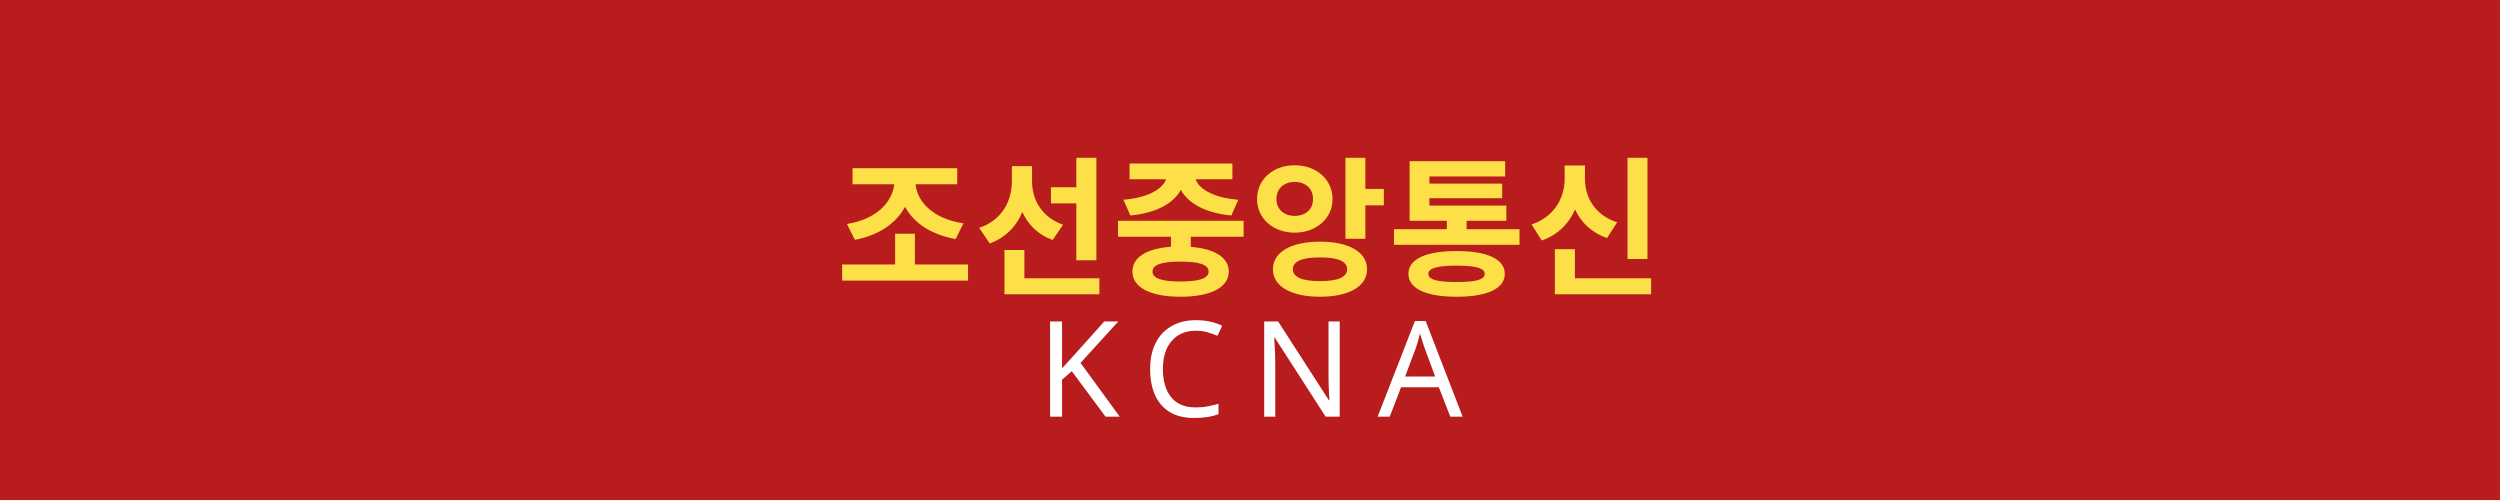
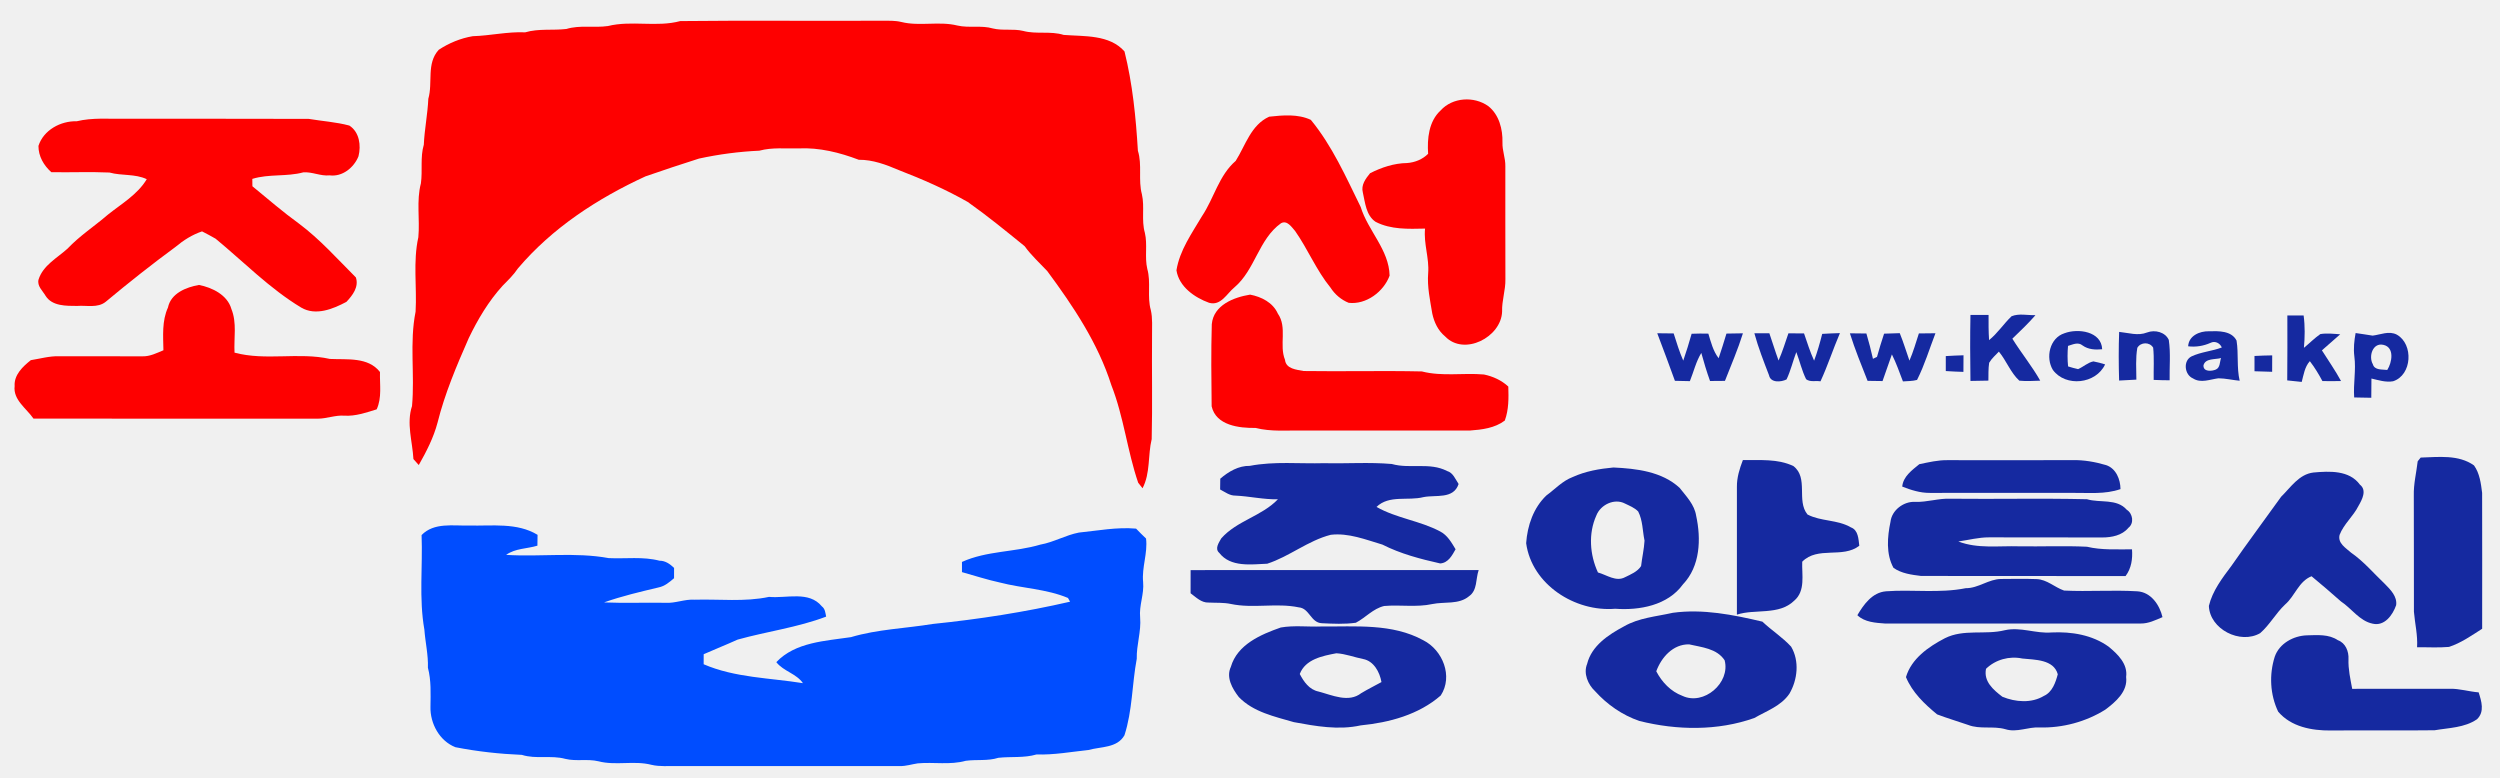
- <svg xmlns="http://www.w3.org/2000/svg" viewBox="0 0 300 60">
-   <rect width="300" height="60" fill="#b91c1c" />
-   <text x="150" y="34" font-family="'Batang', serif" font-weight="bold" font-size="18" fill="#fde047" text-anchor="middle">조선중앙통신</text>
-   <text x="150" y="50" font-family="'Impact', sans-serif" font-size="16" fill="#ffffff" text-anchor="middle" letter-spacing="3">KCNA</text>
+ <svg xmlns="http://www.w3.org/2000/svg" width="842pt" height="262pt" viewBox="0 0 842 262" version="1.1">
+   <g id="#fe0000ff">
+     <path fill="#fe0000" opacity="1.00" d=" M 204.75 8.77 C 212.74 6.79 221.13 9.25 229.11 7.10 C 251.74 6.84 274.38 7.11 297.02 6.98 C 299.20 6.99 301.43 6.88 303.58 7.41 C 309.75 8.94 316.24 7.06 322.41 8.59 C 326.36 9.51 330.50 8.44 334.41 9.59 C 337.75 10.40 341.25 9.60 344.59 10.41 C 349.06 11.62 353.80 10.36 358.25 11.76 C 365.17 12.30 373.68 11.59 378.73 17.32 C 381.45 28.25 382.57 39.55 383.24 50.76 C 384.74 55.53 383.29 60.62 384.59 65.42 C 385.57 69.69 384.36 74.17 385.59 78.41 C 386.54 82.41 385.46 86.59 386.41 90.58 C 387.70 95.10 386.30 99.89 387.59 104.41 C 388.25 107.23 387.96 110.14 388.01 113.00 C 387.90 124.63 388.17 136.27 387.89 147.89 C 386.56 153.37 387.50 159.28 384.81 164.44 C 384.45 163.98 383.71 163.05 383.34 162.58 C 379.66 151.82 378.48 140.33 374.30 129.71 C 369.82 115.60 361.46 103.11 352.71 91.29 C 350.12 88.54 347.31 85.99 345.09 82.91 C 338.82 77.82 332.57 72.70 325.97 68.04 C 318.55 63.81 310.69 60.37 302.72 57.29 C 298.42 55.46 293.97 53.77 289.23 53.81 C 282.80 51.36 275.93 49.65 269.00 49.98 C 264.58 50.10 260.07 49.57 255.75 50.75 C 248.92 51.06 242.11 51.96 235.42 53.41 C 229.38 55.31 223.38 57.34 217.40 59.40 C 201.26 66.83 185.98 76.77 174.42 90.42 C 172.97 92.60 171.08 94.41 169.26 96.26 C 164.53 101.47 160.92 107.56 157.88 113.87 C 153.80 123.14 149.82 132.52 147.36 142.36 C 146.02 147.43 143.61 152.10 141.04 156.63 C 140.59 156.12 139.69 155.11 139.24 154.61 C 138.92 148.66 136.83 142.65 138.77 136.75 C 139.74 126.19 137.87 115.43 139.97 104.98 C 140.45 96.63 139.06 88.12 140.90 79.89 C 141.45 73.86 140.20 67.68 141.76 61.75 C 142.37 57.44 141.48 52.99 142.74 48.74 C 142.97 43.55 144.03 38.45 144.26 33.26 C 145.85 27.78 143.54 21.40 147.77 16.77 C 151.22 14.49 155.13 12.88 159.22 12.19 C 165.15 12.02 170.93 10.62 176.89 10.89 C 181.42 9.55 186.14 10.30 190.75 9.76 C 195.31 8.37 200.11 9.44 204.75 8.77 Z" />
+     <path fill="#fe0000" opacity="1.00" d=" M 485.20 37.20 C 489.21 32.76 496.47 32.33 501.25 35.74 C 504.90 38.61 506.15 43.55 506.03 48.00 C 505.93 50.70 507.06 53.26 507.00 55.97 C 507.01 68.66 506.97 81.35 507.02 94.05 C 507.10 97.71 505.79 101.23 505.91 104.91 C 505.65 113.56 493.11 120.02 486.71 113.30 C 484.34 111.36 483.02 108.54 482.39 105.60 C 481.65 101.09 480.64 96.59 481.01 91.99 C 481.41 86.92 479.44 82.07 479.96 76.99 C 474.34 77.11 468.44 77.37 463.30 74.71 C 460.08 72.55 459.80 68.31 459.01 64.86 C 458.33 62.31 459.93 60.21 461.43 58.35 C 465.28 56.38 469.54 54.97 473.90 54.91 C 476.55 54.71 479.10 53.69 480.99 51.80 C 480.65 46.69 481.20 40.87 485.20 37.20 Z" />
+     <path fill="#fe0000" opacity="1.00" d=" M 427.45 39.30 C 432.07 38.80 437.14 38.33 441.49 40.37 C 448.70 49.13 453.31 59.60 458.28 69.71 C 460.75 77.72 467.83 84.13 468.02 92.83 C 466.03 98.25 460.14 102.67 454.24 101.99 C 451.74 100.99 449.57 99.15 448.12 96.88 C 443.35 91.04 440.51 83.96 436.21 77.82 C 435.02 76.48 433.49 74.03 431.42 75.20 C 423.89 80.60 422.72 90.88 415.77 96.77 C 413.17 98.90 411.20 103.10 407.22 101.98 C 402.30 100.20 397.08 96.54 396.23 91.04 C 397.32 84.27 401.42 78.59 404.82 72.82 C 408.89 66.75 410.50 59.09 416.19 54.18 C 419.49 48.94 421.32 42.09 427.45 39.30 Z" />
+     <path fill="#fe0000" opacity="1.00" d=" M 25.85 40.84 C 31.15 39.56 36.61 40.08 42.00 40.00 C 62.66 40.03 83.32 39.95 103.98 40.04 C 108.53 40.81 113.18 41.09 117.66 42.29 C 121.05 44.47 121.66 48.99 120.74 52.63 C 119.21 56.46 115.30 59.63 111.00 59.06 C 107.97 59.38 105.14 57.81 102.14 58.05 C 96.51 59.58 90.59 58.51 84.98 60.25 C 84.99 60.87 85.00 62.11 85.01 62.73 C 90.19 66.99 95.25 71.37 100.69 75.31 C 107.76 80.59 113.64 87.22 119.86 93.44 C 120.93 96.65 118.74 99.48 116.67 101.67 C 112.12 104.08 106.33 106.47 101.44 103.59 C 90.80 97.18 82.12 88.23 72.61 80.39 C 71.13 79.49 69.57 78.75 68.05 77.93 C 64.75 79.05 61.80 80.90 59.14 83.14 C 51.10 89.05 43.28 95.24 35.62 101.63 C 32.89 103.84 29.19 102.78 25.97 103.04 C 22.31 103.02 17.59 103.15 15.37 99.66 C 14.38 97.94 12.44 96.36 12.98 94.16 C 14.49 89.36 19.23 86.92 22.73 83.75 C 26.82 79.43 31.83 76.18 36.32 72.31 C 40.92 68.62 46.31 65.55 49.43 60.35 C 45.48 58.48 41.02 59.26 36.89 58.11 C 30.36 57.81 23.82 58.11 17.29 57.99 C 14.74 55.73 12.93 52.62 12.95 49.14 C 14.67 43.78 20.45 40.69 25.85 40.84 Z" />
+     <path fill="#fe0000" opacity="1.00" d=" M 56.57 103.57 C 57.56 98.77 62.70 96.73 67.01 95.97 C 71.48 96.85 76.59 99.33 77.93 104.06 C 79.84 108.73 78.73 113.88 78.99 118.77 C 89.51 121.60 100.55 118.53 111.11 120.89 C 116.88 121.18 123.96 120.14 127.98 125.29 C 127.85 129.49 128.69 133.92 126.86 137.87 C 123.33 138.96 119.75 140.22 116.00 140.00 C 112.95 139.76 110.06 141.01 107.03 141.01 C 75.11 140.99 43.20 141.01 11.28 140.99 C 8.91 137.54 4.37 134.68 4.93 130.03 C 4.68 126.27 7.68 123.43 10.39 121.30 C 13.57 120.79 16.71 119.88 19.96 119.98 C 29.31 120.00 38.66 120.01 48.00 120.01 C 50.50 120.08 52.79 118.90 55.04 117.97 C 54.96 113.12 54.50 108.11 56.57 103.57 Z" />
+     <path fill="#fe0000" opacity="1.00" d=" M 408.13 109.19 C 408.71 102.76 415.53 100.12 421.04 99.23 C 424.86 99.96 428.71 101.90 430.37 105.61 C 433.63 110.27 430.75 116.18 432.79 121.20 C 433.11 124.27 436.70 124.50 439.07 124.96 C 452.34 125.16 465.62 124.80 478.89 125.10 C 485.73 126.87 492.85 125.51 499.81 126.13 C 502.83 126.77 505.72 128.07 508.00 130.20 C 508.12 134.06 508.17 137.97 506.82 141.64 C 503.45 144.20 499.13 144.71 495.03 145.01 C 476.35 144.99 457.68 145.00 439.00 145.00 C 433.62 144.91 428.15 145.47 422.88 144.13 C 417.37 144.21 409.54 143.32 408.08 136.84 C 407.97 127.63 407.87 118.39 408.13 109.19 Z" />
+   </g>
+   <g id="#1529a0ff">
+     <path fill="#1529a0" opacity="1.00" d=" M 663.65 106.08 C 665.67 106.07 667.71 106.06 669.75 106.06 C 669.73 108.89 669.73 111.72 669.92 114.55 C 672.81 112.23 674.82 109.06 677.50 106.51 C 680.00 105.48 682.89 106.23 685.55 106.15 C 683.11 108.94 680.43 111.50 677.76 114.07 C 680.75 118.88 684.36 123.28 687.15 128.21 C 684.80 128.29 682.44 128.44 680.10 128.21 C 677.15 125.49 675.77 121.50 673.22 118.42 C 672.08 119.64 670.79 120.73 669.95 122.18 C 669.64 124.17 669.73 126.18 669.69 128.19 C 667.67 128.25 665.65 128.28 663.65 128.30 C 663.55 120.89 663.50 113.48 663.65 106.08 Z" />
+     <path fill="#1529a0" opacity="1.00" d=" M 770.38 106.26 C 772.20 106.25 774.03 106.24 775.86 106.24 C 776.35 109.86 776.28 113.52 775.96 117.15 C 777.81 115.63 779.50 113.90 781.48 112.52 C 783.69 112.15 785.95 112.43 788.18 112.59 C 786.14 114.42 784.06 116.19 782.02 118.00 C 784.18 121.43 786.52 124.76 788.46 128.33 C 786.36 128.38 784.27 128.39 782.19 128.34 C 780.94 126.01 779.57 123.73 777.95 121.64 C 776.21 123.58 775.87 126.21 775.22 128.63 C 773.58 128.47 771.96 128.30 770.34 128.12 C 770.44 120.84 770.37 113.55 770.38 106.26 Z" />
+     <path fill="#1529a0" opacity="1.00" d=" M 558.16 112.24 C 559.99 112.26 561.84 112.27 563.69 112.30 C 564.67 115.38 565.62 118.49 566.92 121.46 C 567.95 118.47 568.89 115.45 569.74 112.41 C 571.61 112.33 573.49 112.32 575.37 112.37 C 576.25 115.23 576.96 118.23 578.84 120.65 C 579.80 117.91 580.60 115.12 581.47 112.35 C 583.32 112.29 585.17 112.27 587.02 112.26 C 585.31 117.71 583.05 122.97 580.96 128.28 C 579.28 128.30 577.60 128.31 575.94 128.32 C 574.82 125.21 573.88 122.05 573.00 118.87 C 571.20 121.81 570.44 125.20 569.15 128.37 C 567.47 128.33 565.79 128.29 564.11 128.26 C 562.19 122.90 560.17 117.57 558.16 112.24 Z" />
+     <path fill="#1529a0" opacity="1.00" d=" M 590.87 112.24 C 592.54 112.24 594.23 112.25 595.92 112.25 C 596.98 115.30 597.90 118.39 599.02 121.42 C 600.34 118.44 601.28 115.33 602.34 112.26 C 604.09 112.26 605.84 112.27 607.60 112.30 C 608.66 115.38 609.63 118.50 610.99 121.47 C 612.10 118.53 612.94 115.50 613.72 112.45 C 615.70 112.33 617.69 112.25 619.69 112.19 C 617.38 117.56 615.60 123.13 613.14 128.43 C 611.55 128.15 609.65 128.77 608.30 127.72 C 606.85 124.81 606.15 121.61 605.00 118.59 C 603.84 121.63 603.11 124.84 601.71 127.79 C 599.90 128.71 596.34 129.04 595.81 126.39 C 594.01 121.73 592.19 117.06 590.87 112.24 Z" />
+     <path fill="#1529a0" opacity="1.00" d=" M 623.04 112.26 C 624.89 112.26 626.74 112.28 628.60 112.32 C 629.43 115.14 630.17 117.98 630.81 120.85 C 631.15 120.69 631.83 120.36 632.17 120.20 C 632.90 117.57 633.70 114.97 634.56 112.38 C 636.31 112.31 638.07 112.26 639.84 112.21 C 641.07 115.24 642.01 118.37 643.10 121.46 C 644.39 118.49 645.28 115.37 646.28 112.30 C 648.13 112.26 649.99 112.25 651.86 112.24 C 649.83 117.49 648.21 122.93 645.66 127.96 C 644.11 128.39 642.48 128.33 640.91 128.46 C 639.74 125.40 638.66 122.29 637.19 119.36 C 636.10 122.34 635.13 125.36 634.04 128.34 C 632.35 128.32 630.68 128.29 629.00 128.27 C 626.91 122.98 624.76 117.70 623.04 112.26 Z" />
+     <path fill="#1529a0" opacity="1.00" d=" M 695.33 112.23 C 699.86 110.52 707.78 111.57 708.01 117.63 C 705.70 117.85 703.35 117.74 701.41 116.35 C 699.90 115.08 698.10 116.03 696.51 116.50 C 696.30 118.80 696.30 121.11 696.53 123.41 C 697.63 123.76 698.75 124.06 699.90 124.32 C 701.66 123.57 703.13 122.11 705.05 121.72 C 706.38 121.97 707.70 122.31 709.00 122.73 C 705.92 129.35 695.73 130.45 691.42 124.61 C 688.87 120.44 690.31 113.81 695.33 112.23 Z" />
+     <path fill="#1529a0" opacity="1.00" d=" M 713.73 111.78 C 716.87 112.09 720.07 113.21 723.16 111.97 C 725.77 110.98 729.25 111.82 730.45 114.49 C 731.11 118.98 730.65 123.56 730.73 128.08 C 728.93 128.07 727.14 128.03 725.36 127.95 C 725.29 124.33 725.56 120.70 725.19 117.09 C 723.99 115.11 721.00 115.17 719.85 117.15 C 719.24 120.68 719.51 124.29 719.53 127.86 C 717.59 127.98 715.65 128.09 713.72 128.17 C 713.55 122.71 713.53 117.24 713.73 111.78 Z" />
+     <path fill="#1529a0" opacity="1.00" d=" M 736.97 116.63 C 737.15 113.08 740.82 111.50 743.96 111.57 C 747.19 111.49 751.55 111.34 753.27 114.70 C 753.99 119.18 753.28 123.78 754.32 128.23 C 751.92 128.02 749.56 127.42 747.16 127.41 C 744.34 127.76 741.25 129.16 738.60 127.45 C 735.72 126.23 735.20 121.54 738.07 120.05 C 741.29 118.52 744.97 118.30 748.31 117.03 C 747.65 115.52 746.01 114.71 744.48 115.48 C 742.10 116.54 739.55 116.95 736.97 116.63 M 742.13 123.06 C 742.03 125.29 744.89 125.08 746.33 124.45 C 747.81 123.76 747.57 121.88 748.05 120.58 C 746.09 121.16 742.76 120.57 742.13 123.06 Z" />
+     <path fill="#1529a0" opacity="1.00" d=" M 793.37 112.17 C 795.28 112.40 797.19 112.78 799.11 113.04 C 801.79 112.71 804.65 111.33 807.27 112.72 C 812.94 115.94 812.41 126.34 805.99 128.41 C 803.51 128.85 801.07 128.03 798.70 127.49 C 798.67 129.65 798.66 131.81 798.65 133.97 C 796.72 133.95 794.80 133.91 792.89 133.86 C 792.55 129.23 793.57 124.61 792.94 119.99 C 792.61 117.37 792.90 114.74 793.37 112.17 M 799.17 122.67 C 799.77 124.78 802.35 124.37 804.03 124.60 C 805.65 122.09 806.54 117.04 802.79 116.16 C 799.13 115.26 797.66 120.03 799.17 122.67 Z" />
+     <path fill="#1529a0" opacity="1.00" d=" M 655.34 119.93 C 657.32 119.80 659.31 119.72 661.31 119.66 C 661.31 121.52 661.30 123.39 661.28 125.25 C 659.29 125.19 657.31 125.11 655.34 124.97 C 655.34 123.29 655.34 121.60 655.34 119.93 Z" />
+     <path fill="#1529a0" opacity="1.00" d=" M 759.31 119.89 C 761.29 119.78 763.28 119.72 765.28 119.69 C 765.29 121.53 765.28 123.37 765.26 125.22 C 763.27 125.18 761.29 125.13 759.32 125.04 C 759.31 123.32 759.31 121.60 759.31 119.89 Z" />
+     <path fill="#1529a0" opacity="1.00" d=" M 815.29 154.11 C 821.30 153.94 828.04 153.04 833.24 156.75 C 835.15 159.37 835.59 162.85 835.98 166.01 C 836.03 181.26 835.99 196.52 835.99 211.77 C 832.41 214.06 828.88 216.55 824.82 217.88 C 821.24 218.20 817.65 217.95 814.07 218.00 C 814.33 213.95 813.34 210.02 813.01 206.03 C 812.96 193.01 813.04 179.99 812.97 166.97 C 812.86 163.05 813.83 159.23 814.28 155.36 C 814.53 155.05 815.04 154.43 815.29 154.11 Z" />
+     <path fill="#1529a0" opacity="1.00" d=" M 587.00 154.96 C 592.71 155.03 598.70 154.44 604.02 156.97 C 609.21 160.99 604.95 168.60 608.76 173.28 C 613.26 175.65 618.90 174.98 623.38 177.62 C 625.87 178.51 625.94 181.58 626.21 183.81 C 620.59 188.19 612.22 183.87 606.99 189.18 C 606.82 193.61 608.15 199.01 604.30 202.30 C 599.12 207.35 591.28 204.97 584.99 207.01 C 585.01 192.66 585.00 178.32 584.99 163.97 C 584.95 160.86 585.89 157.84 587.00 154.96 Z" />
+     <path fill="#1529a0" opacity="1.00" d=" M 646.42 156.34 C 649.56 155.69 652.73 154.93 655.96 154.98 C 669.98 155.00 684.01 155.02 698.03 154.97 C 701.85 154.89 705.69 155.57 709.34 156.65 C 712.68 157.77 714.16 161.45 714.18 164.73 C 708.96 166.56 703.42 165.94 698.00 166.00 C 681.99 166.00 665.98 165.99 649.98 166.01 C 646.75 166.04 643.63 165.05 640.67 163.88 C 640.98 160.47 643.99 158.34 646.42 156.34 Z" />
+     <path fill="#1529a0" opacity="1.00" d=" M 420.94 156.90 C 429.20 155.31 437.64 156.24 446.00 156.00 C 453.57 156.18 461.19 155.62 468.75 156.27 C 474.85 158.01 481.54 155.60 487.36 158.63 C 489.43 159.22 490.16 161.40 491.26 163.01 C 489.52 168.24 483.57 166.59 479.42 167.43 C 474.20 168.77 467.89 166.60 463.61 170.73 C 470.30 174.55 478.23 175.37 485.02 178.98 C 487.48 180.23 488.87 182.72 490.24 184.99 C 489.07 187.08 487.76 189.58 485.06 189.77 C 478.39 188.27 471.72 186.53 465.60 183.42 C 459.97 181.75 454.17 179.41 448.20 180.12 C 440.52 182.09 434.29 187.43 426.80 189.86 C 421.36 190.09 414.44 191.11 410.65 186.21 C 409.03 184.81 410.53 182.75 411.31 181.34 C 416.55 175.37 424.96 173.86 430.41 168.15 C 425.58 168.28 420.88 167.13 416.08 166.92 C 414.14 166.96 412.58 165.70 410.94 164.86 C 410.96 163.64 410.97 162.43 410.99 161.22 C 413.78 158.83 417.14 156.83 420.94 156.90 Z" />
+     <path fill="#1529a0" opacity="1.00" d=" M 543.40 157.45 C 551.13 157.81 559.73 158.80 565.69 164.30 C 567.94 167.17 570.71 169.97 571.27 173.73 C 572.97 181.53 572.64 190.71 566.82 196.81 C 561.70 203.91 552.20 205.63 543.99 205.03 C 530.52 206.16 515.92 196.91 514.01 182.95 C 514.42 177.03 516.46 171.02 520.84 166.86 C 523.74 164.74 526.24 161.97 529.67 160.67 C 534.00 158.70 538.69 157.88 543.40 157.45 M 537.64 173.64 C 534.92 179.68 535.43 186.86 538.19 192.81 C 541.11 193.60 544.28 196.06 547.32 194.40 C 549.28 193.44 551.47 192.56 552.72 190.65 C 553.04 187.79 553.72 184.96 553.88 182.09 C 553.19 178.82 553.30 175.29 551.74 172.27 C 550.53 171.00 548.86 170.36 547.32 169.61 C 543.74 167.70 539.04 170.00 537.64 173.64 Z" />
+     <path fill="#1529a0" opacity="1.00" d=" M 768.29 167.30 C 771.52 164.14 774.30 159.71 779.18 159.14 C 784.58 158.66 791.24 158.32 794.82 163.23 C 797.25 165.12 795.55 168.28 794.35 170.36 C 792.61 173.88 789.38 176.48 787.97 180.16 C 787.28 182.97 790.08 184.55 791.86 186.15 C 796.15 189.12 799.51 193.16 803.28 196.73 C 805.14 198.62 807.44 200.93 807.02 203.83 C 805.86 207.15 803.11 211.00 799.10 210.05 C 794.72 209.16 792.03 204.94 788.43 202.56 C 785.19 199.65 781.86 196.87 778.53 194.08 C 774.17 195.80 772.96 200.74 769.61 203.61 C 766.49 206.55 764.45 210.44 761.22 213.25 C 754.52 217.12 744.24 211.93 743.95 204.07 C 745.15 199.00 748.47 194.69 751.56 190.56 C 757.00 182.71 762.74 175.07 768.29 167.30 Z" />
+     <path fill="#1529a0" opacity="1.00" d=" M 645.01 169.03 C 649.04 169.18 652.93 167.78 656.97 167.97 C 672.27 168.14 687.58 167.78 702.88 168.14 C 707.33 169.46 712.88 167.81 716.30 171.69 C 718.34 172.97 718.85 176.25 716.83 177.78 C 714.72 180.35 711.19 181.02 708.04 181.02 C 695.34 180.98 682.65 181.01 669.96 180.98 C 666.44 180.96 663.02 181.88 659.56 182.37 C 666.10 184.88 673.17 183.79 680.00 184.00 C 687.62 184.12 695.26 183.77 702.88 184.14 C 707.86 185.33 712.98 184.98 718.06 185.02 C 718.30 188.21 717.86 191.40 715.89 194.02 C 692.93 193.96 669.97 194.05 647.01 193.98 C 643.84 193.59 640.36 193.14 637.72 191.24 C 635.16 186.58 635.66 180.77 636.72 175.72 C 637.16 171.82 641.16 168.81 645.01 169.03 Z" />
+     <path fill="#1529a0" opacity="1.00" d=" M 401.00 192.01 C 433.34 191.98 465.68 192.01 498.02 192.00 C 496.97 194.96 497.66 198.79 494.77 200.81 C 491.34 203.70 486.50 202.59 482.42 203.44 C 477.07 204.61 471.58 203.62 466.18 204.10 C 462.46 204.97 459.92 208.03 456.65 209.74 C 452.86 210.28 448.98 210.08 445.16 209.90 C 441.47 209.72 441.00 204.84 437.43 204.56 C 429.94 202.98 422.10 205.01 414.58 203.42 C 412.10 202.89 409.55 203.07 407.04 202.94 C 404.61 203.03 402.81 201.15 400.99 199.81 C 401.00 197.21 401.00 194.61 401.00 192.01 Z" />
+     <path fill="#1529a0" opacity="1.00" d=" M 662.07 198.10 C 666.31 198.15 669.78 195.02 673.99 195.00 C 677.97 194.96 681.96 194.90 685.94 195.04 C 689.43 195.17 692.02 197.82 695.18 198.90 C 703.38 199.31 711.61 198.65 719.81 199.15 C 724.44 199.41 727.34 203.71 728.33 207.85 C 725.99 208.84 723.60 210.04 721.00 210.00 C 692.32 210.01 663.65 209.99 634.97 210.01 C 631.73 209.77 628.02 209.58 625.56 207.20 C 627.73 203.54 630.56 199.55 635.19 199.15 C 644.13 198.48 653.20 199.88 662.07 198.10 Z" />
+     <path fill="#1529a0" opacity="1.00" d=" M 563.40 206.39 C 573.51 205.00 583.74 207.05 593.57 209.37 C 596.67 212.31 600.35 214.63 603.25 217.79 C 606.10 222.60 605.44 228.92 602.67 233.65 C 599.87 237.77 594.98 239.45 590.84 241.83 C 578.47 246.21 564.80 245.98 552.17 242.83 C 546.41 240.87 541.28 237.29 537.21 232.78 C 534.82 230.54 533.23 226.80 534.54 223.61 C 536.05 217.48 541.74 213.75 546.97 210.96 C 551.99 208.06 557.86 207.65 563.40 206.39 M 557.83 226.09 C 559.73 229.75 562.72 232.90 566.65 234.37 C 573.84 237.74 582.86 229.99 580.86 222.39 C 578.23 218.38 573.13 218.01 568.89 217.02 C 563.51 216.92 559.56 221.36 557.83 226.09 Z" />
+     <path fill="#1529a0" opacity="1.00" d=" M 431.37 211.34 C 435.85 210.56 440.46 211.17 445.00 211.00 C 456.51 211.10 468.89 209.89 479.37 215.64 C 485.91 218.94 489.46 227.80 485.25 234.23 C 477.84 240.71 467.90 243.37 458.28 244.31 C 450.81 245.97 443.15 244.58 435.77 243.22 C 429.26 241.32 422.12 239.83 417.23 234.76 C 415.06 231.95 412.87 228.18 414.55 224.60 C 416.73 217.08 424.62 213.70 431.37 211.34 M 437.76 227.00 C 439.13 229.64 440.97 232.27 444.08 232.91 C 448.66 234.11 454.21 236.79 458.47 233.45 C 460.69 232.12 463.01 230.97 465.28 229.72 C 464.69 226.37 462.69 222.60 459.06 221.95 C 456.06 221.35 453.14 220.19 450.08 220.02 C 445.42 220.91 439.67 222.01 437.76 227.00 Z" />
+     <path fill="#1529a0" opacity="1.00" d=" M 654.99 214.98 C 661.34 211.74 668.58 213.93 675.25 212.25 C 680.54 211.06 685.69 213.47 690.99 213.01 C 697.65 212.69 704.67 213.82 710.19 217.80 C 713.26 220.33 716.69 223.61 716.08 228.00 C 716.69 232.89 712.56 236.40 709.04 239.03 C 702.50 243.11 694.68 245.21 686.97 245.01 C 683.08 244.77 679.29 246.81 675.43 245.60 C 671.31 244.41 666.87 245.73 662.85 244.15 C 659.37 242.94 655.84 241.91 652.41 240.60 C 648.19 237.12 644.06 233.21 641.93 228.05 C 643.75 221.84 649.51 217.84 654.99 214.98 M 668.89 225.25 C 668.03 229.51 671.34 232.33 674.39 234.66 C 678.77 236.48 684.20 236.92 688.39 234.38 C 691.20 233.14 692.34 229.83 693.06 227.09 C 691.68 222.06 685.33 222.23 681.11 221.79 C 676.76 220.87 672.09 222.14 668.89 225.25 Z" />
+     <path fill="#1529a0" opacity="1.00" d=" M 766.14 221.17 C 767.67 216.72 772.45 214.11 776.99 213.98 C 780.51 213.90 784.31 213.54 787.40 215.62 C 789.99 216.55 791.12 219.42 790.97 222.01 C 790.85 225.40 791.61 228.69 792.22 232.00 C 803.16 232.00 814.10 232.01 825.04 231.98 C 828.34 231.89 831.52 232.93 834.81 233.19 C 835.76 236.18 836.89 239.74 834.24 242.25 C 830.10 245.11 824.77 245.13 819.98 245.95 C 808.31 246.10 796.64 245.92 784.97 246.03 C 778.60 246.09 771.62 244.79 767.29 239.69 C 764.55 233.98 764.21 227.20 766.14 221.17 Z" />
+   </g>
+   <g id="#004dffff">
+     <path fill="#004dff" opacity="1.00" d=" M 141.99 180.21 C 146.19 175.89 152.60 177.14 158.01 177.00 C 165.71 177.18 174.15 175.94 181.05 180.13 C 181.03 181.34 181.01 182.56 181.00 183.78 C 177.49 184.86 173.55 184.65 170.46 186.88 C 181.96 187.62 193.64 185.89 205.01 187.97 C 210.72 188.25 216.53 187.38 222.13 188.85 C 224.12 188.84 225.65 189.96 227.03 191.27 C 227.02 192.42 227.01 193.58 227.02 194.74 C 225.49 196.06 223.88 197.43 221.84 197.84 C 215.65 199.31 209.44 200.77 203.43 202.89 C 210.29 203.19 217.17 202.90 224.04 203.02 C 227.41 203.26 230.58 201.74 233.96 201.98 C 242.31 201.73 250.78 202.79 259.01 201.03 C 264.93 201.59 272.44 198.91 276.82 204.24 C 277.91 205.06 277.99 206.43 278.24 207.68 C 268.61 211.34 258.32 212.66 248.43 215.42 C 244.65 217.14 240.79 218.66 237.00 220.34 C 236.99 221.46 236.99 222.59 236.99 223.72 C 247.55 228.28 259.24 228.29 270.43 230.09 C 268.16 226.81 263.89 226.11 261.46 223.01 C 267.89 216.24 277.95 215.89 286.60 214.59 C 295.58 211.92 304.96 211.66 314.14 210.15 C 329.68 208.56 345.16 206.16 360.40 202.65 C 360.22 202.33 359.87 201.70 359.69 201.39 C 352.39 198.33 344.37 198.17 336.79 196.20 C 332.46 195.26 328.25 193.88 323.99 192.69 C 323.99 191.54 323.99 190.40 323.99 189.26 C 332.35 185.47 341.72 186.01 350.41 183.42 C 354.91 182.62 358.90 180.23 363.37 179.37 C 369.78 178.73 376.14 177.47 382.63 178.04 C 383.72 179.18 384.84 180.29 385.99 181.38 C 386.59 186.34 384.52 191.06 385.00 196.01 C 385.40 200.08 383.59 203.92 384.00 207.98 C 384.40 212.68 382.74 217.18 382.86 221.87 C 381.24 230.43 381.43 239.31 378.71 247.65 C 376.24 251.98 370.80 251.42 366.61 252.60 C 360.77 253.21 355.00 254.30 349.11 254.10 C 344.91 255.35 340.53 254.75 336.24 255.23 C 332.67 256.37 328.90 255.73 325.25 256.24 C 319.98 257.71 314.48 256.61 309.11 257.10 C 307.08 257.39 305.10 258.08 303.03 258.01 C 278.02 258.00 253.01 257.99 228.00 258.01 C 225.14 257.95 222.22 258.26 219.41 257.59 C 213.58 256.08 207.42 257.92 201.59 256.41 C 197.92 255.51 194.08 256.49 190.41 255.59 C 185.61 254.27 180.53 255.76 175.76 254.24 C 168.25 253.93 160.77 253.11 153.39 251.66 C 148.02 249.56 144.83 243.65 144.98 238.04 C 145.03 233.63 145.26 229.19 144.12 224.89 C 144.27 220.55 143.24 216.35 142.93 212.05 C 141.07 201.56 142.40 190.82 141.99 180.21 Z" />
+   </g>
</svg>
